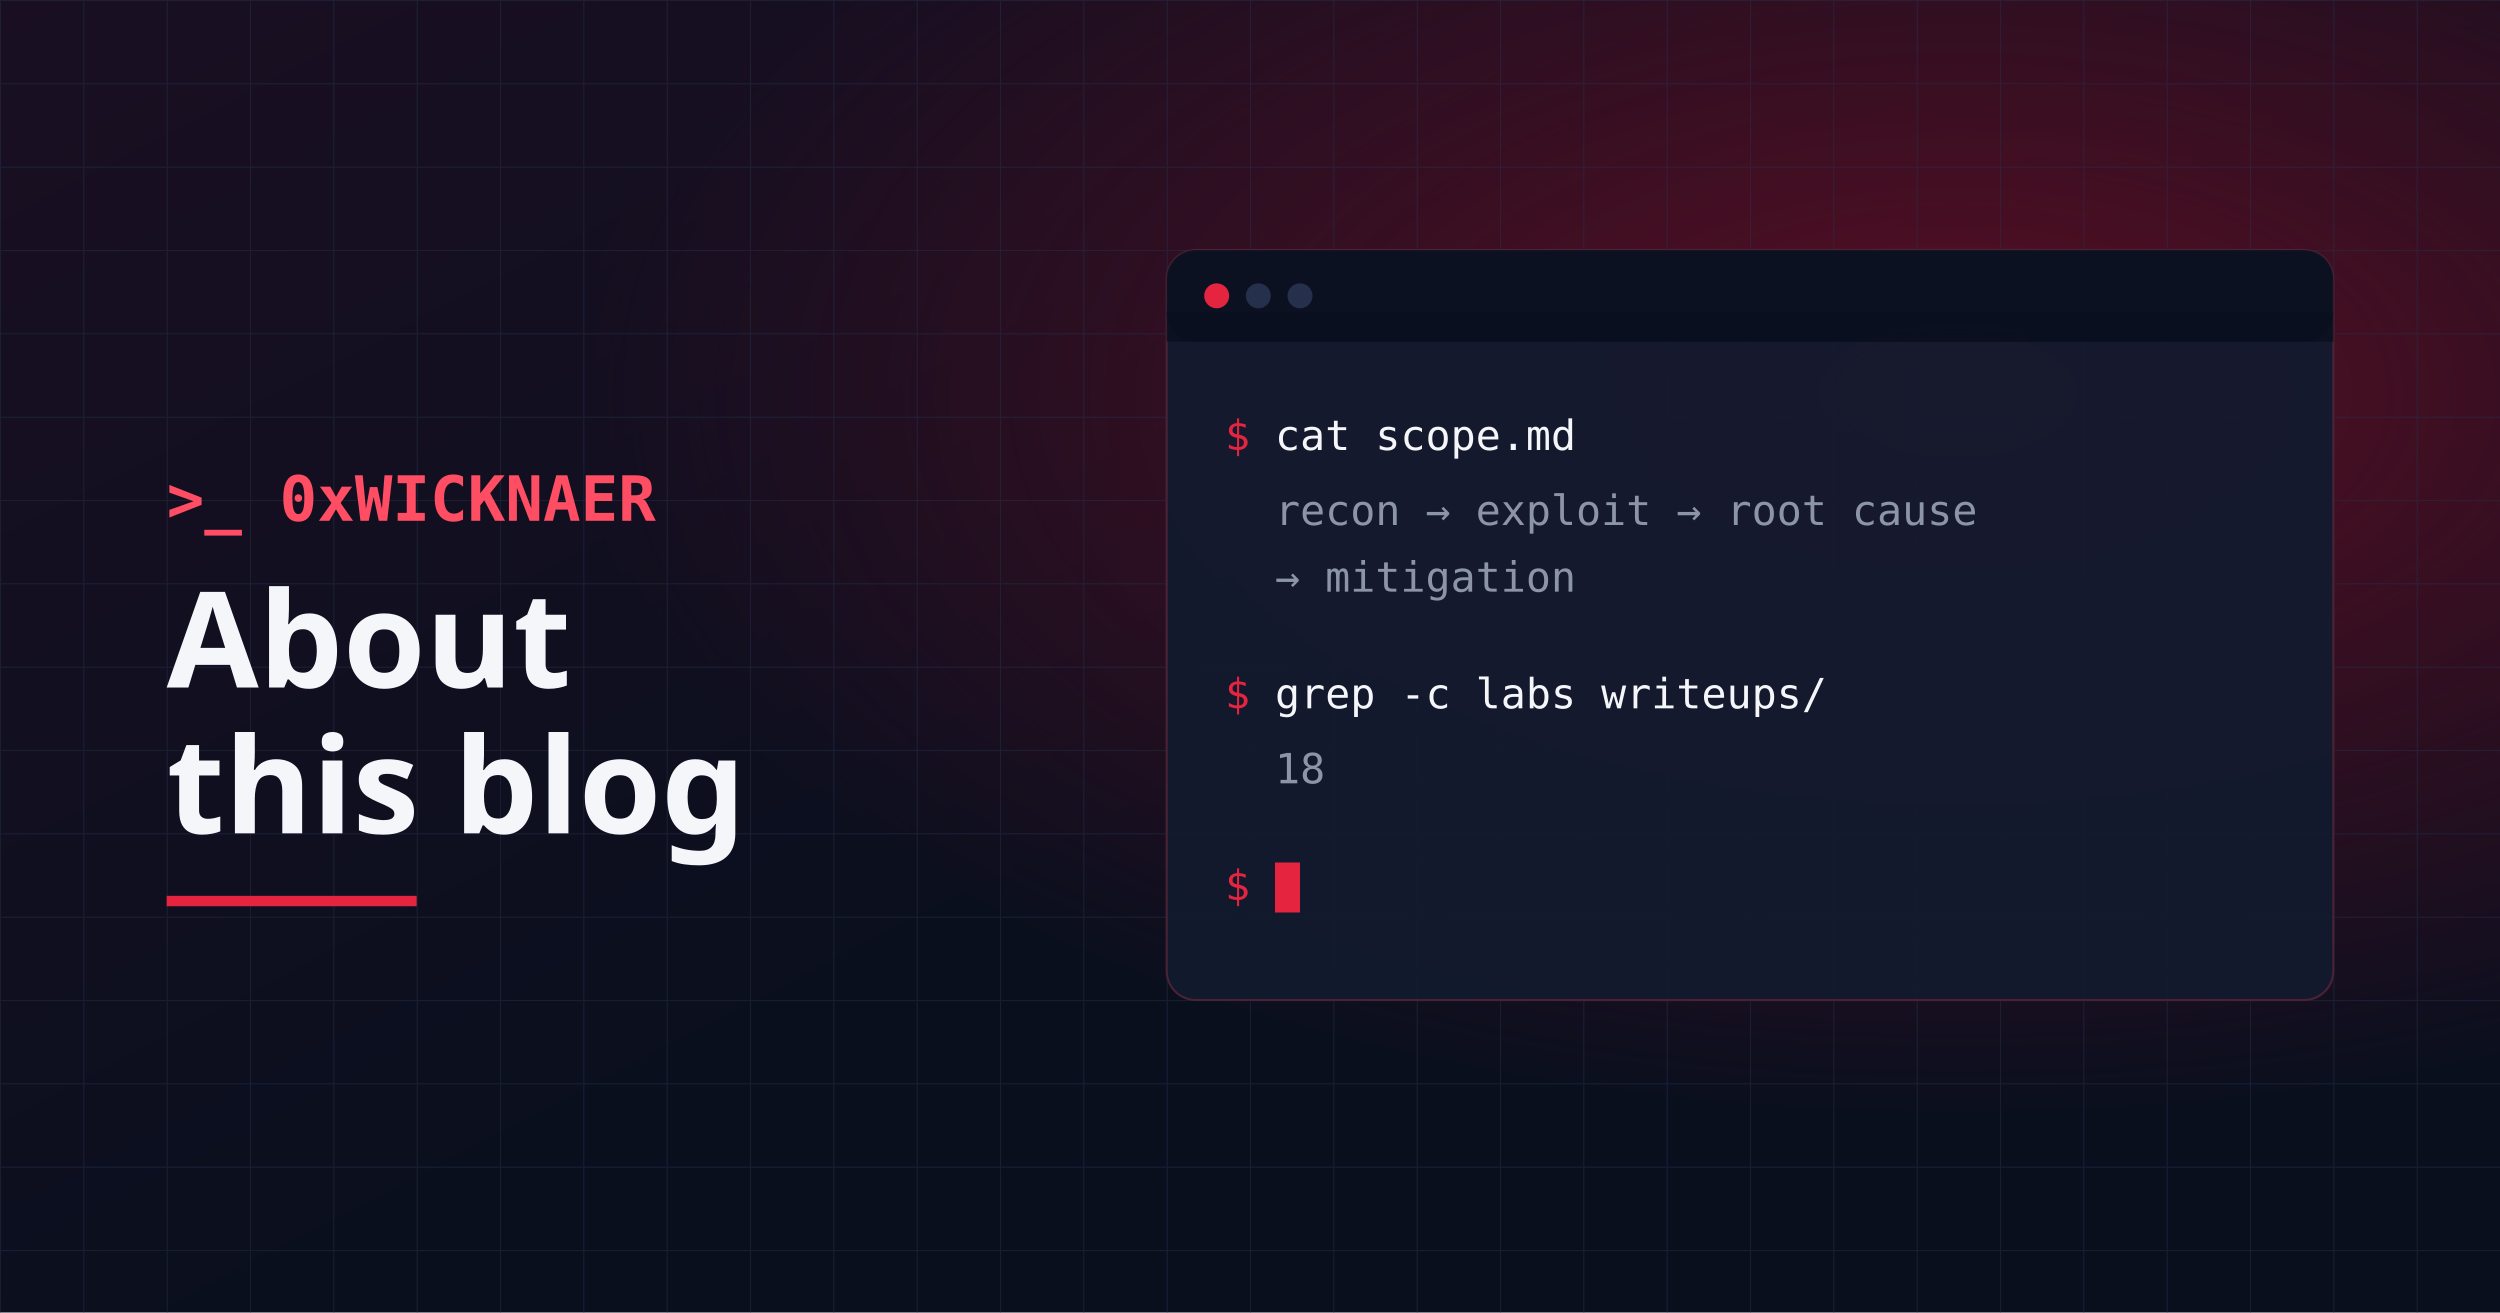
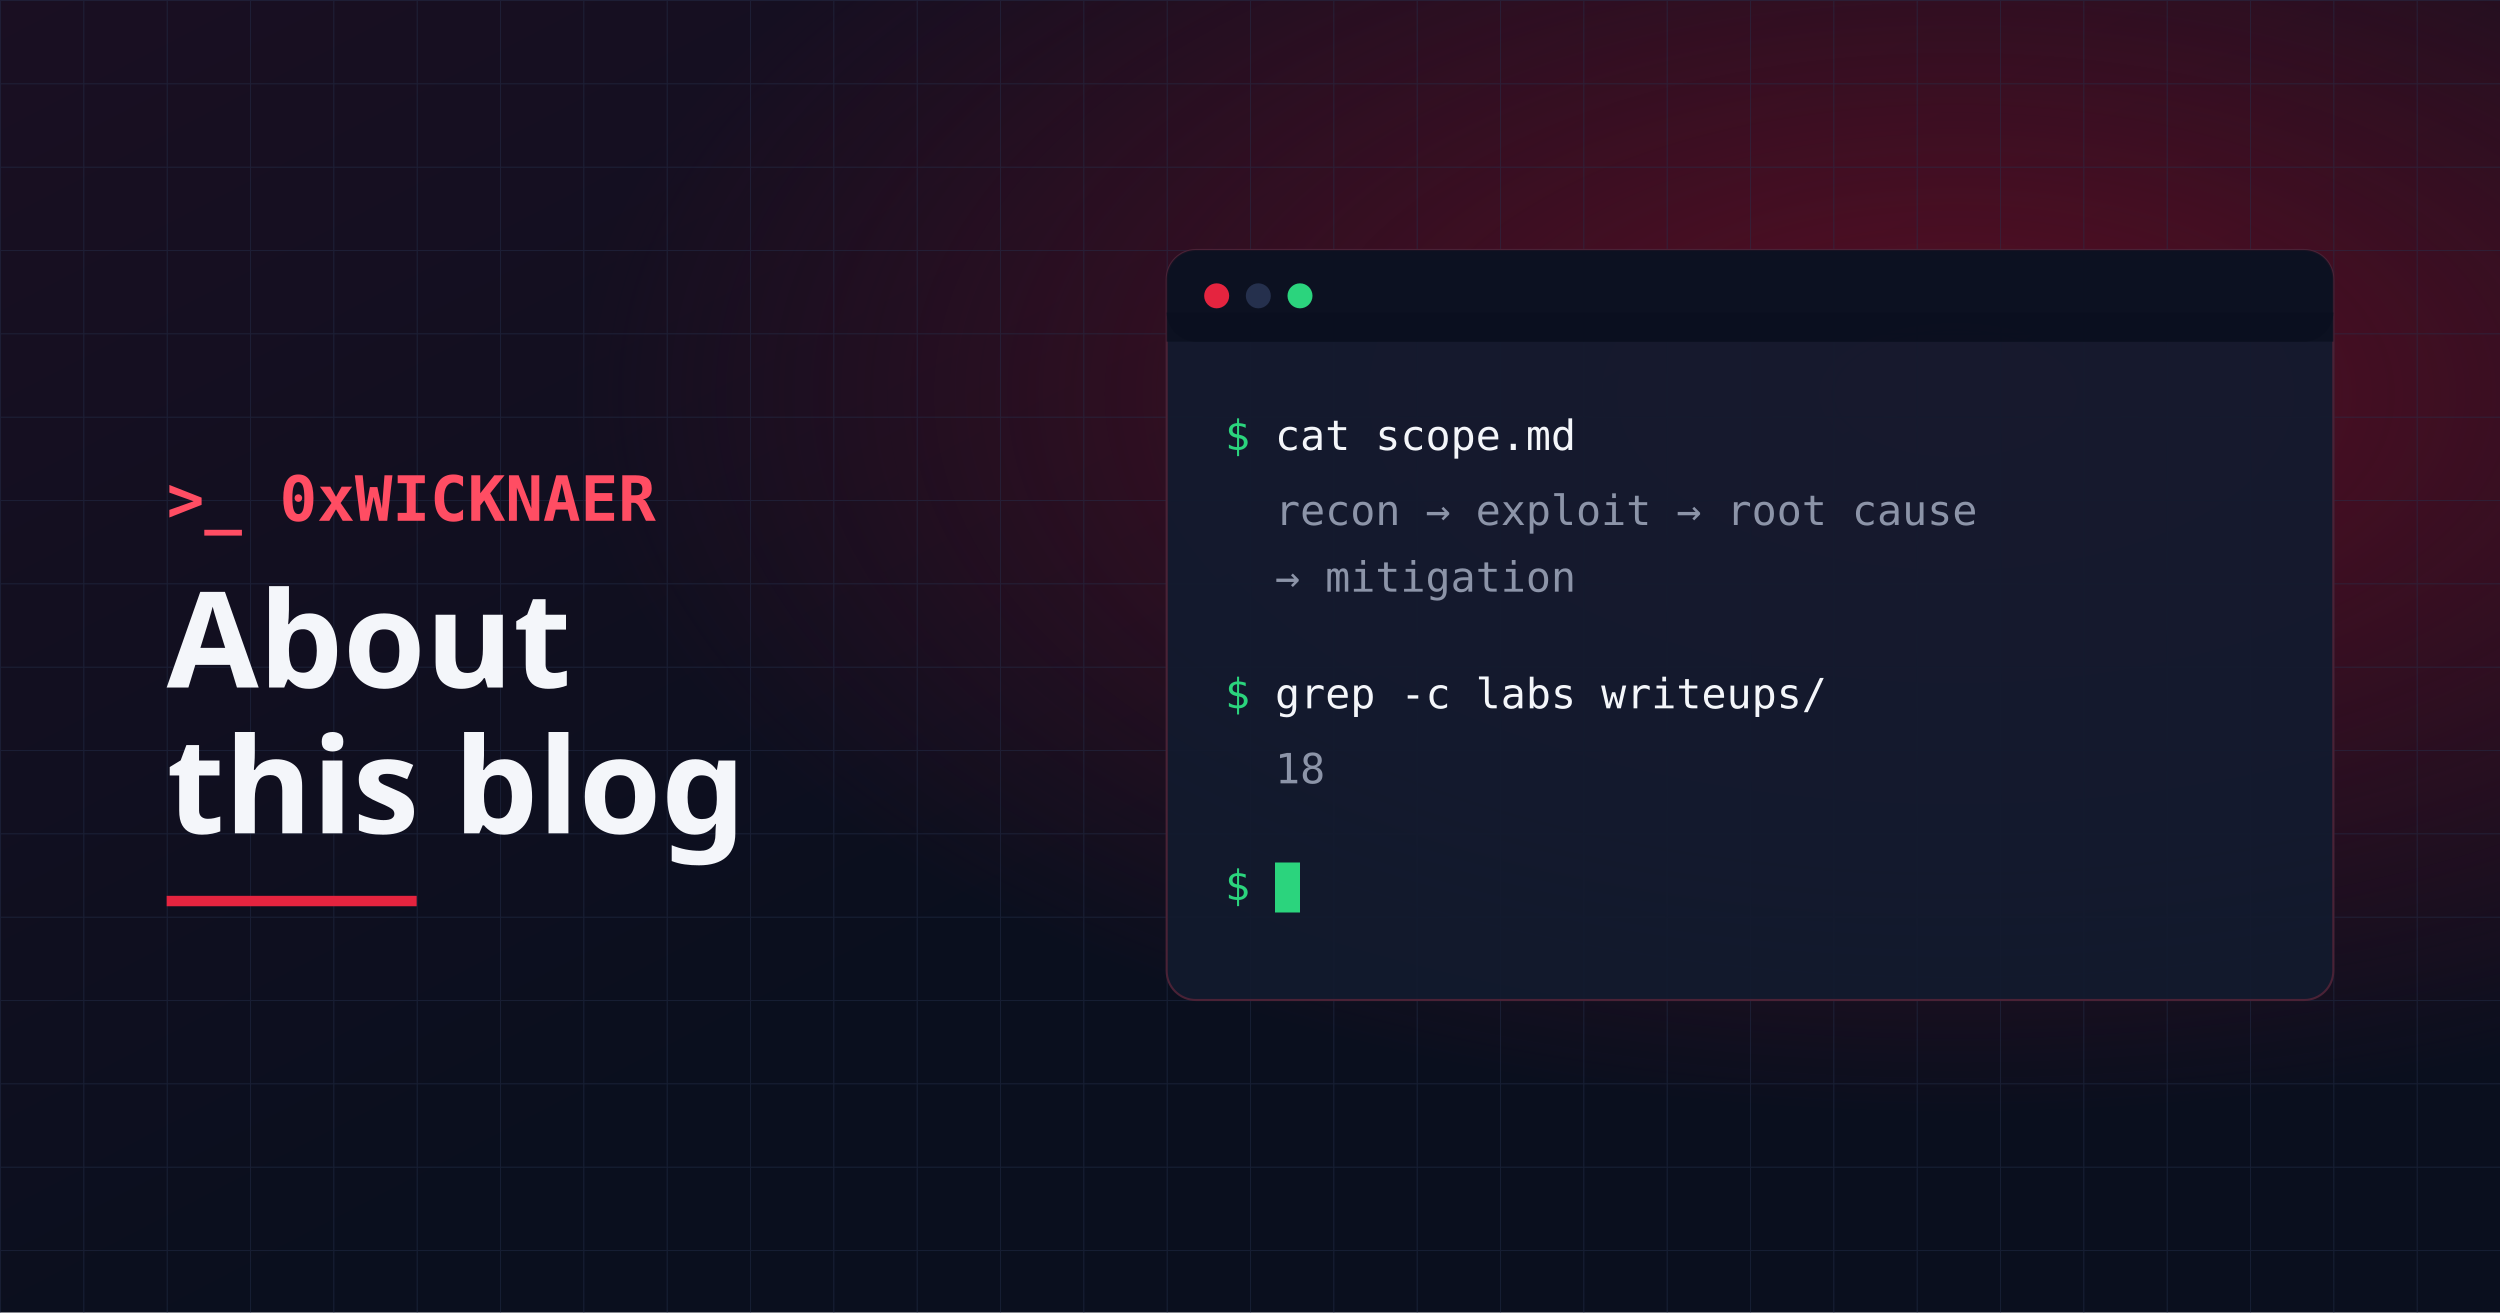
<svg xmlns="http://www.w3.org/2000/svg" width="1200" height="630" viewBox="0 0 1200 630">
  <defs>
    <linearGradient id="bg" x1="0" y1="0" x2="1" y2="1">
      <stop offset="0" stop-color="#1a0f22" />
      <stop offset=".55" stop-color="#0A0F1E" />
      <stop offset="1" stop-color="#0A0F1E" />
    </linearGradient>
    <radialGradient id="glow" cx=".78" cy=".3" r=".55">
      <stop offset="0" stop-color="#5E0E24" stop-opacity=".95" />
      <stop offset="1" stop-color="#5E0E24" stop-opacity="0" />
    </radialGradient>
    <pattern id="grid" width="40" height="40" patternUnits="userSpaceOnUse">
      <path d="M40 0H0V40" fill="none" stroke="#25304D" stroke-width="1" opacity=".45" />
    </pattern>
  </defs>
  <rect width="1200" height="630" fill="url(#bg)" />
  <rect width="1200" height="630" fill="url(#glow)" />
  <rect width="1200" height="630" fill="url(#grid)" />
  <g transform="translate(560 120)">
    <rect width="560" height="360" rx="14" fill="#121A2E" fill-opacity=".92" stroke="#4a2236" />
    <rect width="560" height="44" rx="14" fill="#0A0F1E" fill-opacity=".8" />
    <rect y="30" width="560" height="14" fill="#0A0F1E" fill-opacity=".8" />
    <circle cx="24" cy="22" r="6" fill="#E5243F" />
    <circle cx="44" cy="22" r="6" fill="#25304D" />
-     <circle cx="64" cy="22" r="6" fill="#25304D" />
+     <circle cx="64" cy="22" r="6" fill="#2BD47D" />
    <g font-family="JetBrains Mono, Consolas, monospace" font-size="20">
-       <text x="28" y="96" fill="#E5243F">$</text>
+       <text x="28" y="96" fill="#2BD47D">$</text>
      <text x="52" y="96" fill="#F4F6FA">cat scope.md</text>
      <text x="52" y="132" fill="#8C94A8">recon → exploit → root cause</text>
      <text x="52" y="164" fill="#8C94A8">→ mitigation</text>
-       <text x="28" y="220" fill="#E5243F">$</text>
+       <text x="28" y="220" fill="#2BD47D">$</text>
      <text x="52" y="220" fill="#F4F6FA">grep -c labs writeups/</text>
      <text x="52" y="256" fill="#8C94A8">18</text>
-       <text x="28" y="312" fill="#E5243F">$</text>
-       <rect x="52" y="294" width="12" height="24" fill="#E5243F" />
+       <text x="28" y="312" fill="#2BD47D">$</text>
+       <rect x="52" y="294" width="12" height="24" fill="#2BD47D" />
    </g>
  </g>
  <g font-family="Chakra Petch, Segoe UI, sans-serif" font-weight="700">
    <text x="80" y="250" font-size="30" fill="#FF4D63" font-family="JetBrains Mono, Consolas, monospace" font-weight="600">&gt;_ 0xWICKNAER</text>
    <text x="80" y="330" font-size="64" fill="#F4F6FA">About</text>
    <text x="80" y="400" font-size="64" fill="#F4F6FA">this blog</text>
    <rect x="80" y="430" width="120" height="5" fill="#E5243F" />
  </g>
</svg>
